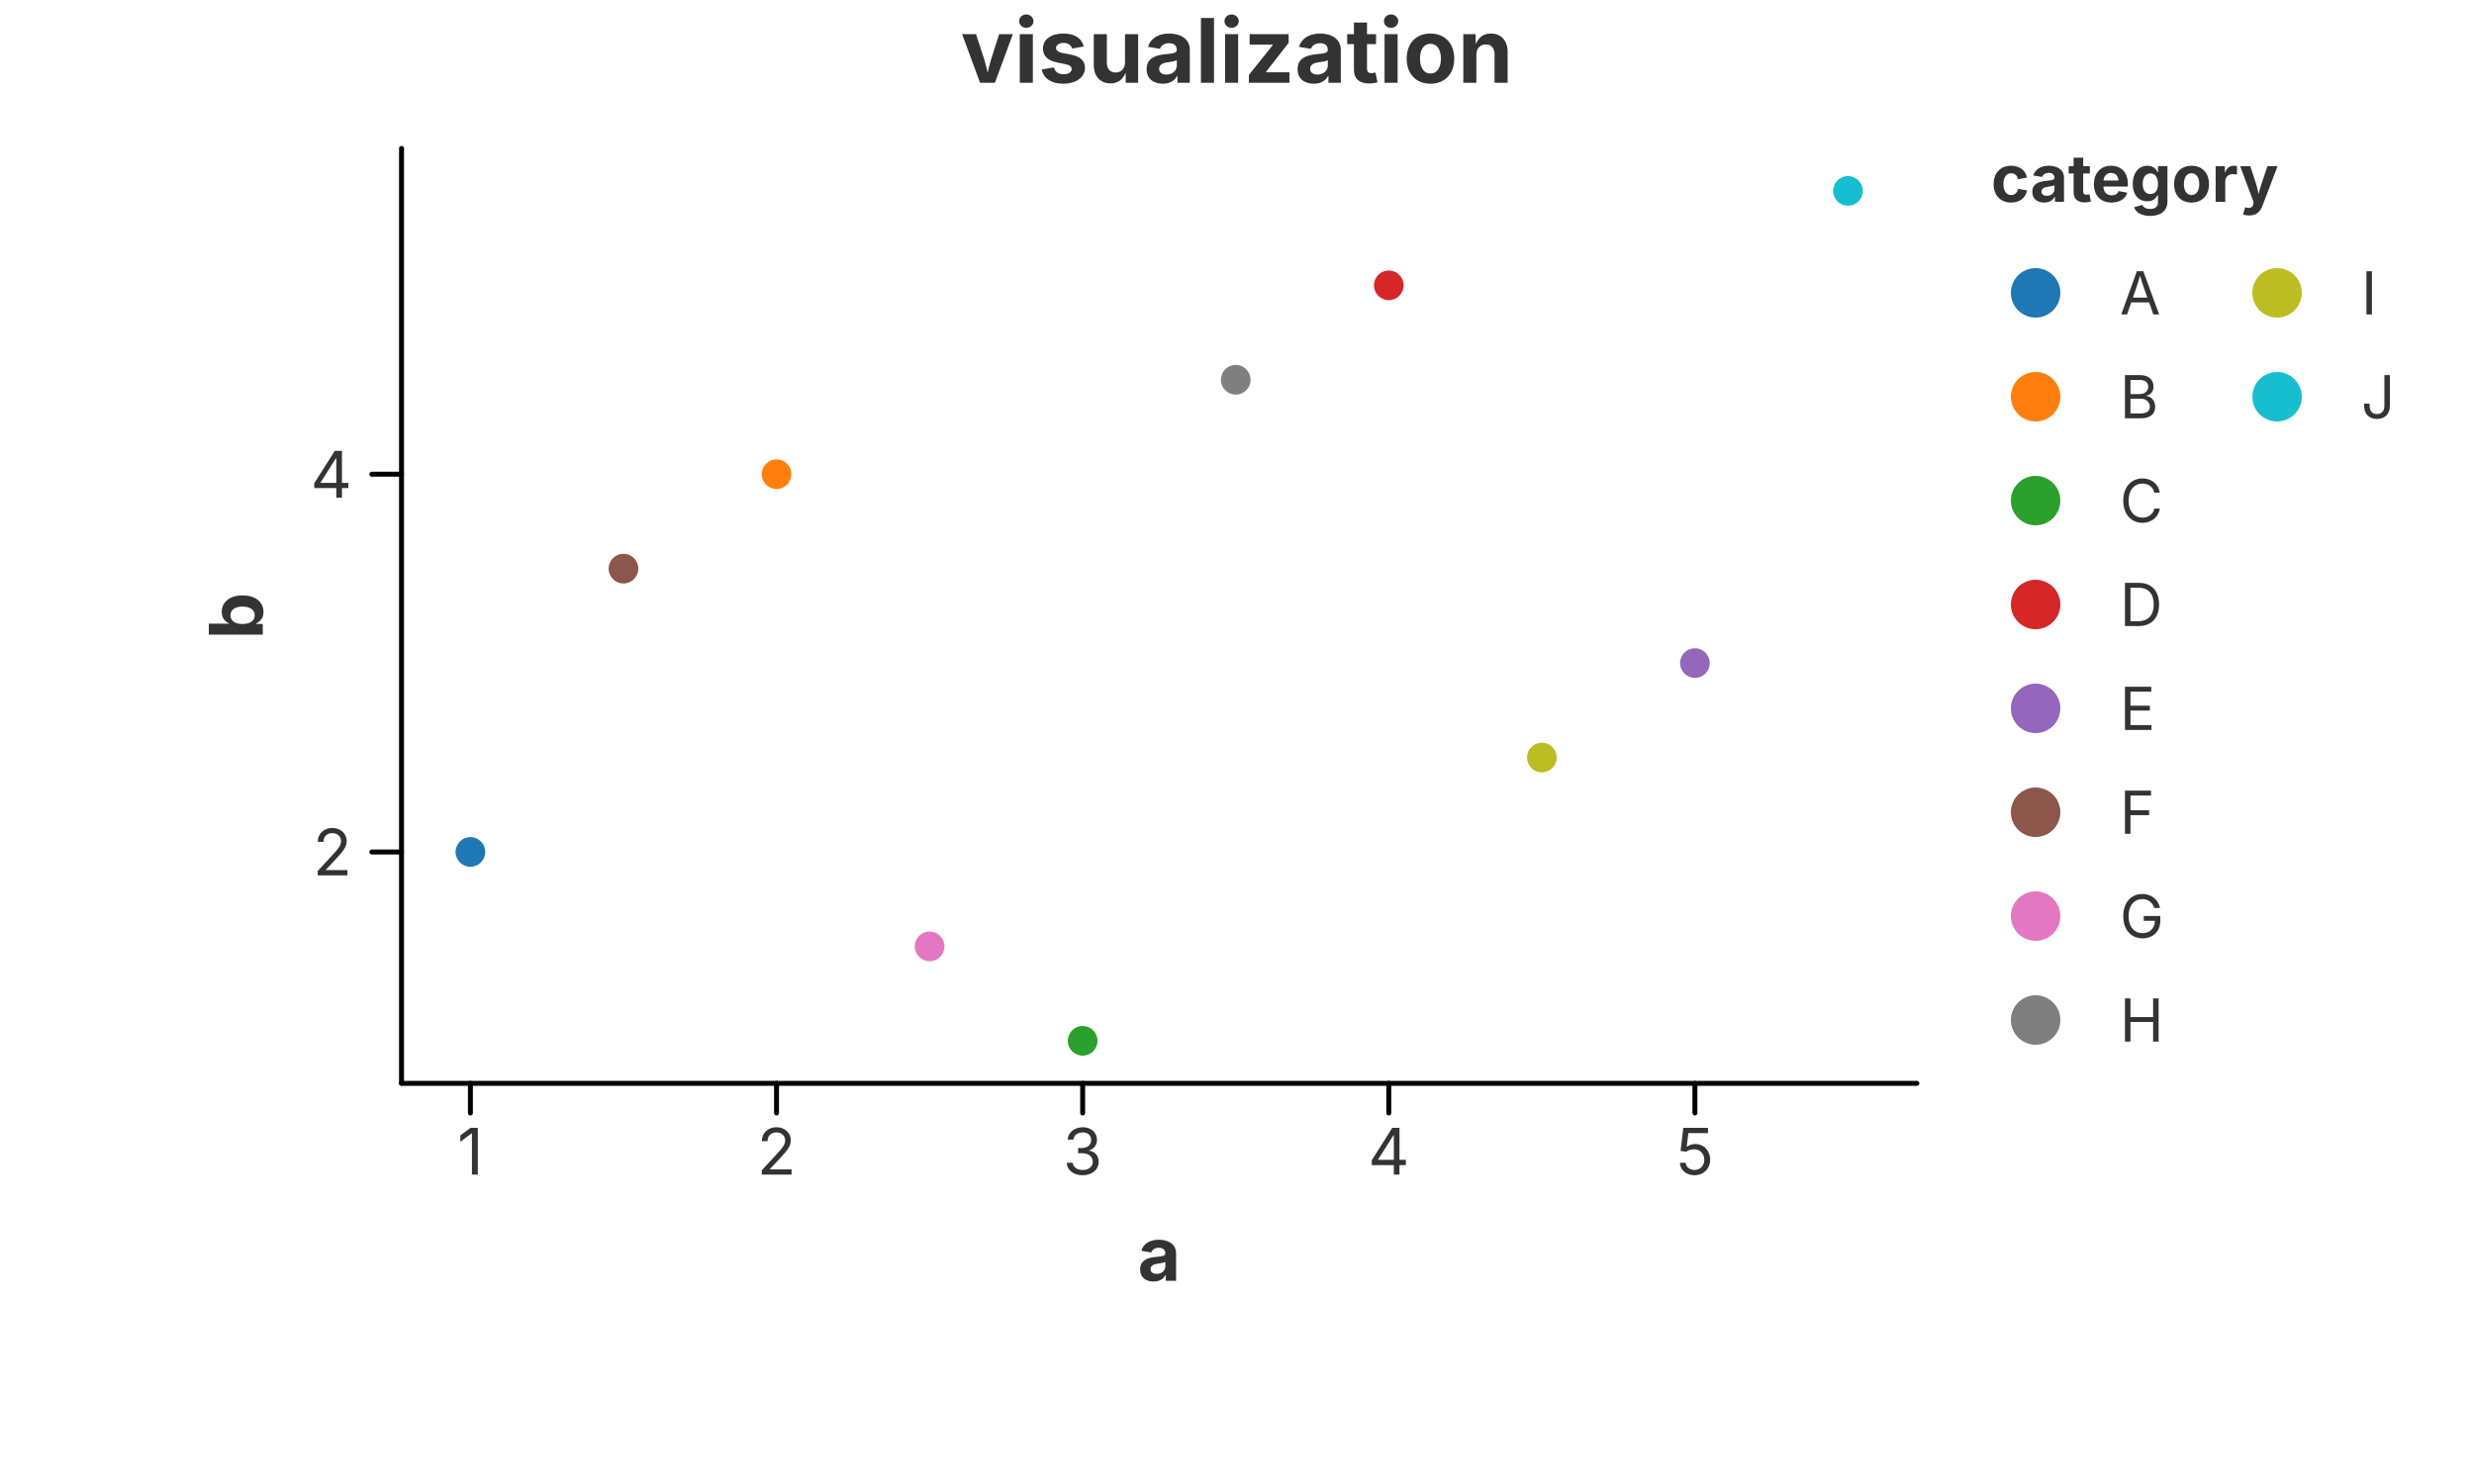
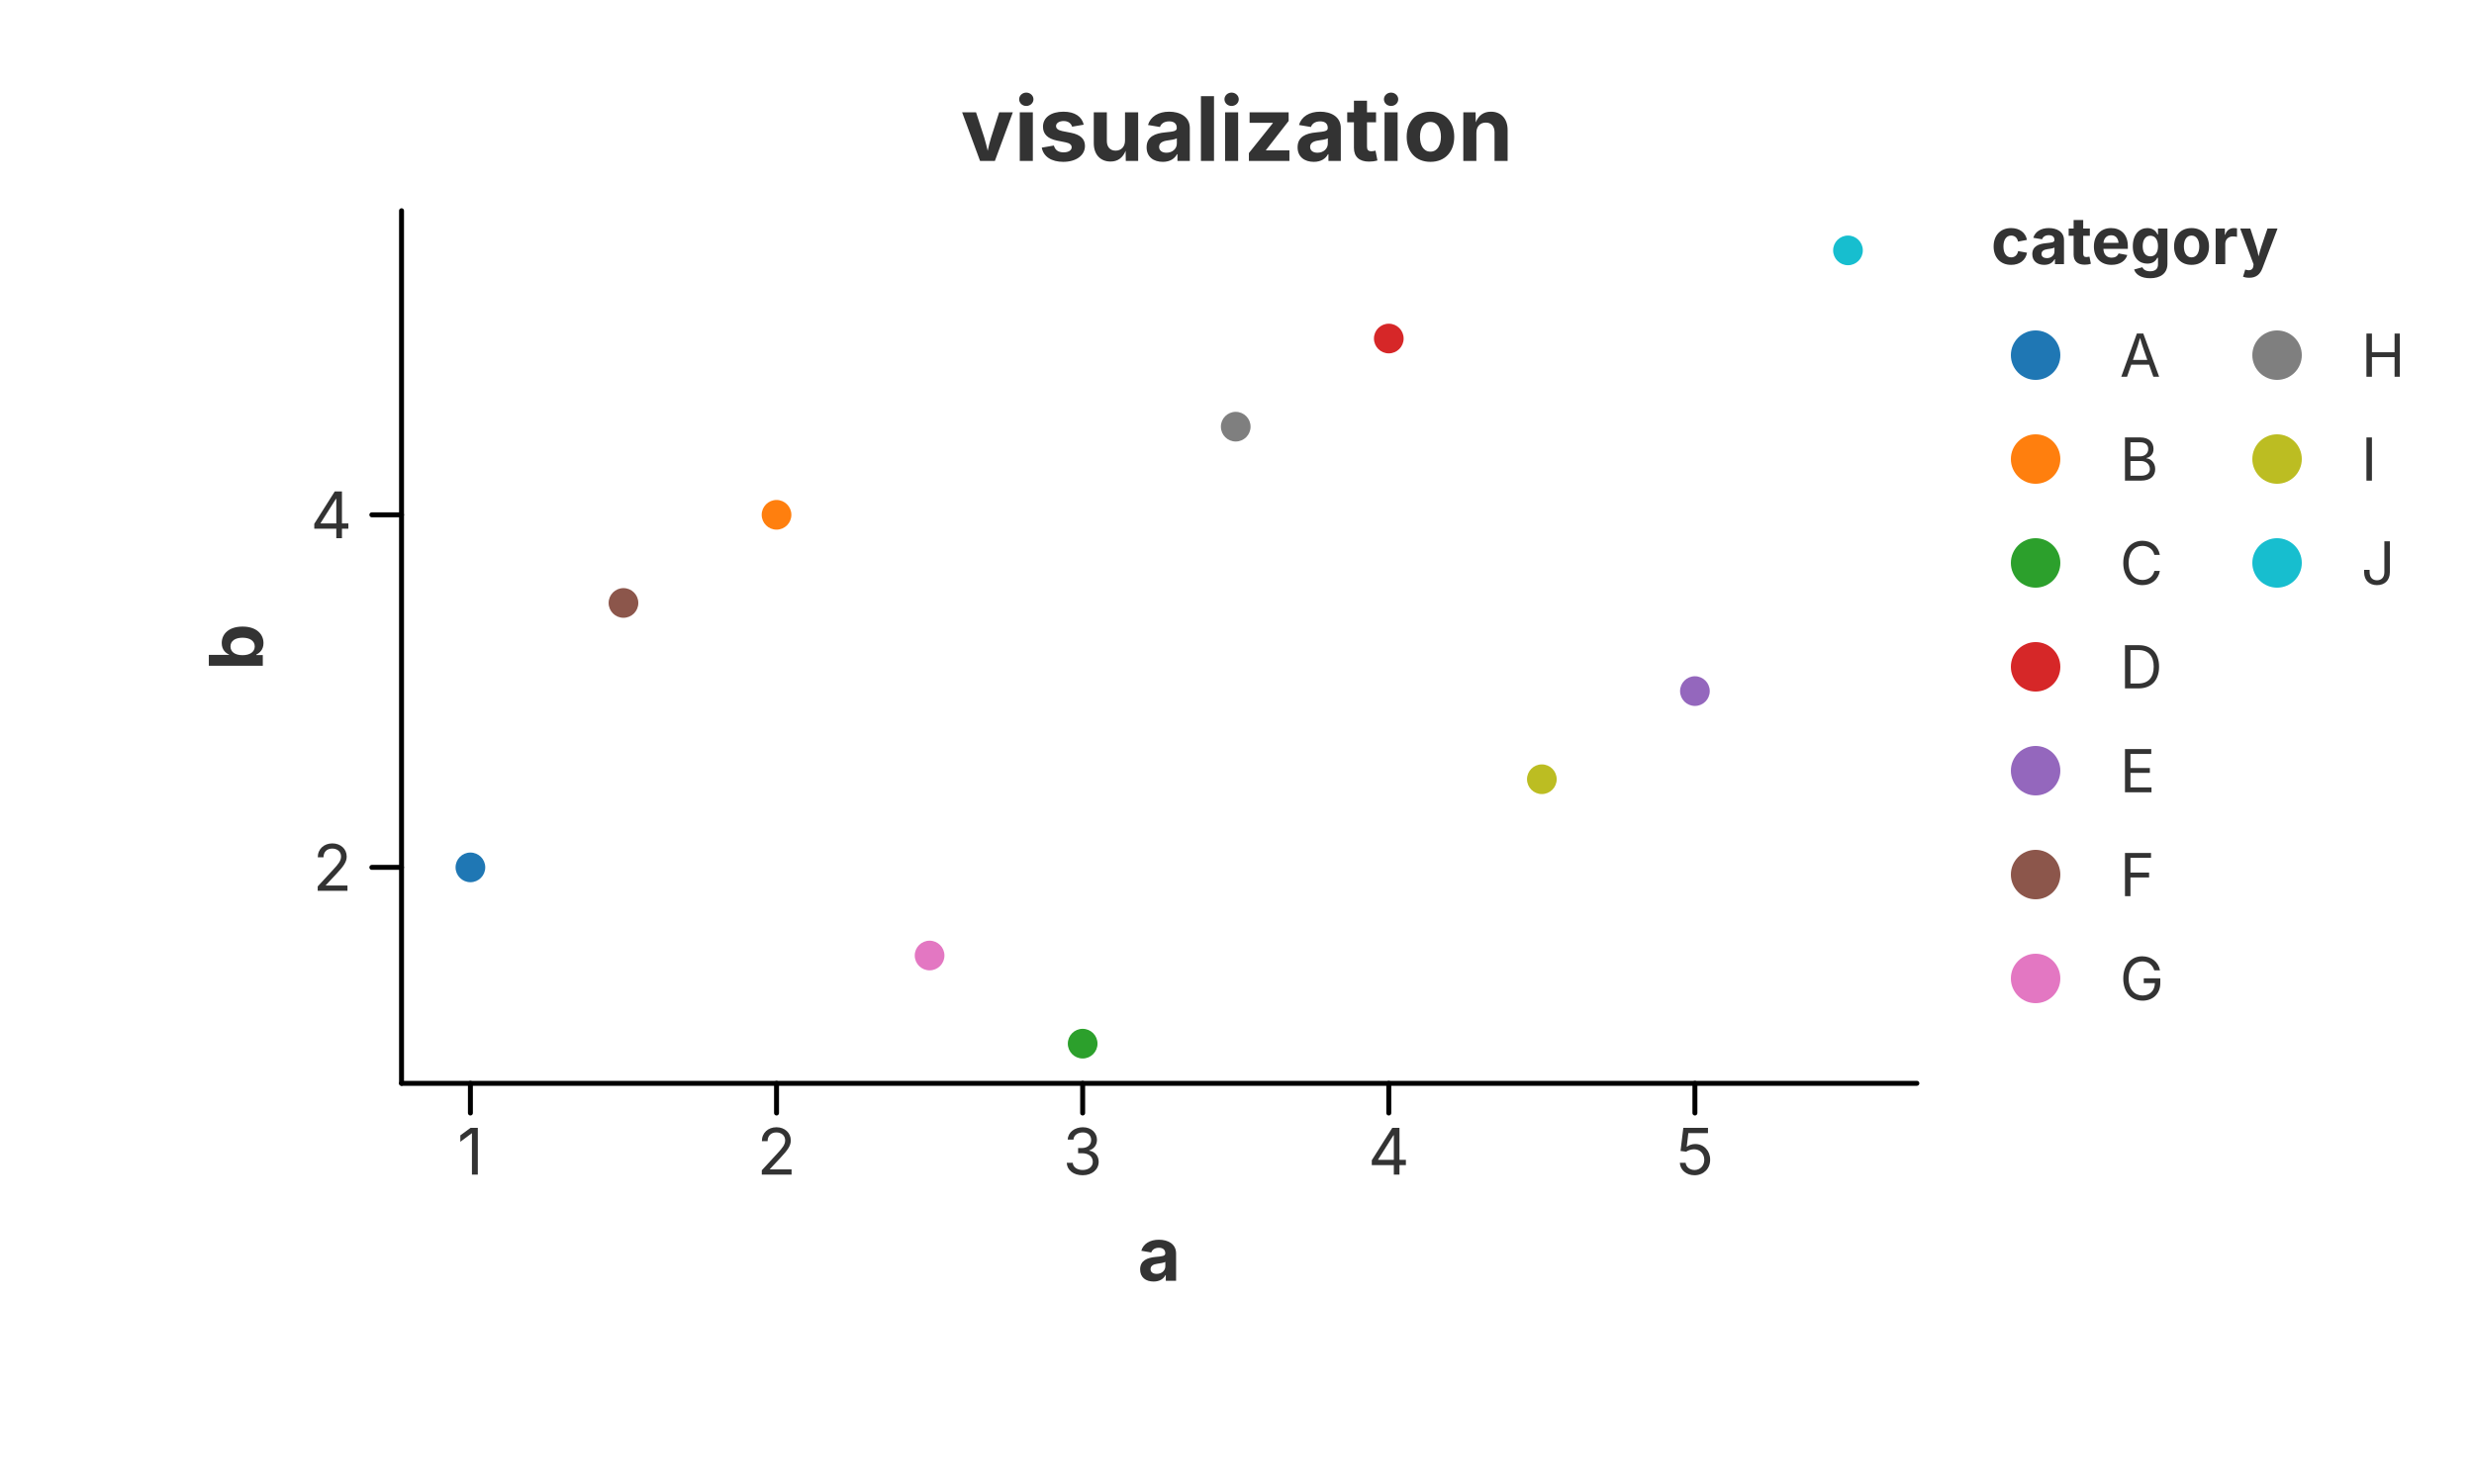
<svg xmlns="http://www.w3.org/2000/svg" width="500" height="300" viewBox="0 0 500 300">
  <rect x="0.000" y="0.000" width="500.000" height="300.000" fill="rgba(255,255,255,1.000)" stroke="none" stroke-width="0.000" fill-opacity="1.000" stroke-opacity="1.000" />
-   <text x="250.000" y="10.000" font-size="18.0" font-family="Inter, -apple-system, BlinkMacSystemFont, 'Segoe UI', Roboto, Helvetica, Arial, 'PingFang SC', 'Microsoft YaHei', Ubuntu, Cantarell, 'Noto Sans', sans-serif" fill="rgba(51,51,51,1.000)" fill-opacity="1.000" text-anchor="middle" font-weight="bold" dominant-baseline="middle" transform="rotate(0 250.000 10.000)">visualization</text>
+   <text x="250.000" y="25.800" font-size="18.0" font-family="Inter, -apple-system, BlinkMacSystemFont, 'Segoe UI', Roboto, Helvetica, Arial, 'PingFang SC', 'Microsoft YaHei', Ubuntu, Cantarell, 'Noto Sans', sans-serif" fill="rgba(51,51,51,1.000)" fill-opacity="1.000" text-anchor="middle" font-weight="bold" dominant-baseline="middle" transform="rotate(0 250.000 25.800)">visualization</text>
  <defs>
    <clipPath id="plot-clip-area-0">
-       <rect x="81.150" y="30.000" width="306.250" height="189.000" />
+       <rect x="81.150" y="42.600" width="306.250" height="176.400" />
    </clipPath>
  </defs>
  <g clip-path="url(#plot-clip-area-0)">
-     <circle cx="95.070" cy="172.227" r="3.000" fill="rgba(31,119,180,1.000)" stroke="none" stroke-width="0.000" fill-opacity="1.000" stroke-opacity="1.000" />
-     <circle cx="156.939" cy="95.864" r="3.000" fill="rgba(255,127,14,1.000)" stroke="none" stroke-width="0.000" fill-opacity="1.000" stroke-opacity="1.000" />
-     <circle cx="218.808" cy="210.409" r="3.000" fill="rgba(44,160,44,1.000)" stroke="none" stroke-width="0.000" fill-opacity="1.000" stroke-opacity="1.000" />
-     <circle cx="280.677" cy="57.682" r="3.000" fill="rgba(214,39,40,1.000)" stroke="none" stroke-width="0.000" fill-opacity="1.000" stroke-opacity="1.000" />
-     <circle cx="342.545" cy="134.045" r="3.000" fill="rgba(148,103,189,1.000)" stroke="none" stroke-width="0.000" fill-opacity="1.000" stroke-opacity="1.000" />
-     <circle cx="126.005" cy="114.955" r="3.000" fill="rgba(140,86,75,1.000)" stroke="none" stroke-width="0.000" fill-opacity="1.000" stroke-opacity="1.000" />
-     <circle cx="187.873" cy="191.318" r="3.000" fill="rgba(227,119,194,1.000)" stroke="none" stroke-width="0.000" fill-opacity="1.000" stroke-opacity="1.000" />
-     <circle cx="249.742" cy="76.773" r="3.000" fill="rgba(127,127,127,1.000)" stroke="none" stroke-width="0.000" fill-opacity="1.000" stroke-opacity="1.000" />
-     <circle cx="311.611" cy="153.136" r="3.000" fill="rgba(188,189,34,1.000)" stroke="none" stroke-width="0.000" fill-opacity="1.000" stroke-opacity="1.000" />
-     <circle cx="373.480" cy="38.591" r="3.000" fill="rgba(23,190,207,1.000)" stroke="none" stroke-width="0.000" fill-opacity="1.000" stroke-opacity="1.000" />
+     <circle cx="95.070" cy="175.345" r="3.000" fill="rgba(31,119,180,1.000)" stroke="none" stroke-width="0.000" fill-opacity="1.000" stroke-opacity="1.000" />
+     <circle cx="156.939" cy="104.073" r="3.000" fill="rgba(255,127,14,1.000)" stroke="none" stroke-width="0.000" fill-opacity="1.000" stroke-opacity="1.000" />
+     <circle cx="218.808" cy="210.982" r="3.000" fill="rgba(44,160,44,1.000)" stroke="none" stroke-width="0.000" fill-opacity="1.000" stroke-opacity="1.000" />
+     <circle cx="280.677" cy="68.436" r="3.000" fill="rgba(214,39,40,1.000)" stroke="none" stroke-width="0.000" fill-opacity="1.000" stroke-opacity="1.000" />
+     <circle cx="342.545" cy="139.709" r="3.000" fill="rgba(148,103,189,1.000)" stroke="none" stroke-width="0.000" fill-opacity="1.000" stroke-opacity="1.000" />
+     <circle cx="126.005" cy="121.891" r="3.000" fill="rgba(140,86,75,1.000)" stroke="none" stroke-width="0.000" fill-opacity="1.000" stroke-opacity="1.000" />
+     <circle cx="187.873" cy="193.164" r="3.000" fill="rgba(227,119,194,1.000)" stroke="none" stroke-width="0.000" fill-opacity="1.000" stroke-opacity="1.000" />
+     <circle cx="249.742" cy="86.255" r="3.000" fill="rgba(127,127,127,1.000)" stroke="none" stroke-width="0.000" fill-opacity="1.000" stroke-opacity="1.000" />
+     <circle cx="311.611" cy="157.527" r="3.000" fill="rgba(188,189,34,1.000)" stroke="none" stroke-width="0.000" fill-opacity="1.000" stroke-opacity="1.000" />
+     <circle cx="373.480" cy="50.618" r="3.000" fill="rgba(23,190,207,1.000)" stroke="none" stroke-width="0.000" fill-opacity="1.000" stroke-opacity="1.000" />
  </g>
  <path d="M 81.150 219.000 L 387.400 219.000" fill="none" stroke="rgba(0,0,0,1.000)" stroke-width="1.000" stroke-opacity="1.000" stroke-linejoin="round" stroke-linecap="round" />
  <path d="M 95.070 219.000 L 95.070 225.000" fill="none" stroke="rgba(0,0,0,1.000)" stroke-width="1.000" stroke-opacity="1.000" stroke-linejoin="round" stroke-linecap="round" />
  <text x="95.070" y="228.000" font-size="13.0" font-family="Inter, -apple-system, BlinkMacSystemFont, 'Segoe UI', Roboto, Helvetica, Arial, 'PingFang SC', 'Microsoft YaHei', Ubuntu, Cantarell, 'Noto Sans', sans-serif" fill="rgba(51,51,51,1.000)" fill-opacity="1.000" text-anchor="middle" font-weight="normal" dominant-baseline="hanging" transform="rotate(0 95.070 228.000)">1</text>
  <path d="M 156.939 219.000 L 156.939 225.000" fill="none" stroke="rgba(0,0,0,1.000)" stroke-width="1.000" stroke-opacity="1.000" stroke-linejoin="round" stroke-linecap="round" />
  <text x="156.939" y="228.000" font-size="13.0" font-family="Inter, -apple-system, BlinkMacSystemFont, 'Segoe UI', Roboto, Helvetica, Arial, 'PingFang SC', 'Microsoft YaHei', Ubuntu, Cantarell, 'Noto Sans', sans-serif" fill="rgba(51,51,51,1.000)" fill-opacity="1.000" text-anchor="middle" font-weight="normal" dominant-baseline="hanging" transform="rotate(0 156.939 228.000)">2</text>
  <path d="M 218.808 219.000 L 218.808 225.000" fill="none" stroke="rgba(0,0,0,1.000)" stroke-width="1.000" stroke-opacity="1.000" stroke-linejoin="round" stroke-linecap="round" />
  <text x="218.808" y="228.000" font-size="13.0" font-family="Inter, -apple-system, BlinkMacSystemFont, 'Segoe UI', Roboto, Helvetica, Arial, 'PingFang SC', 'Microsoft YaHei', Ubuntu, Cantarell, 'Noto Sans', sans-serif" fill="rgba(51,51,51,1.000)" fill-opacity="1.000" text-anchor="middle" font-weight="normal" dominant-baseline="hanging" transform="rotate(0 218.808 228.000)">3</text>
  <path d="M 280.677 219.000 L 280.677 225.000" fill="none" stroke="rgba(0,0,0,1.000)" stroke-width="1.000" stroke-opacity="1.000" stroke-linejoin="round" stroke-linecap="round" />
  <text x="280.677" y="228.000" font-size="13.0" font-family="Inter, -apple-system, BlinkMacSystemFont, 'Segoe UI', Roboto, Helvetica, Arial, 'PingFang SC', 'Microsoft YaHei', Ubuntu, Cantarell, 'Noto Sans', sans-serif" fill="rgba(51,51,51,1.000)" fill-opacity="1.000" text-anchor="middle" font-weight="normal" dominant-baseline="hanging" transform="rotate(0 280.677 228.000)">4</text>
  <path d="M 342.545 219.000 L 342.545 225.000" fill="none" stroke="rgba(0,0,0,1.000)" stroke-width="1.000" stroke-opacity="1.000" stroke-linejoin="round" stroke-linecap="round" />
  <text x="342.545" y="228.000" font-size="13.0" font-family="Inter, -apple-system, BlinkMacSystemFont, 'Segoe UI', Roboto, Helvetica, Arial, 'PingFang SC', 'Microsoft YaHei', Ubuntu, Cantarell, 'Noto Sans', sans-serif" fill="rgba(51,51,51,1.000)" fill-opacity="1.000" text-anchor="middle" font-weight="normal" dominant-baseline="hanging" transform="rotate(0 342.545 228.000)">5</text>
  <text x="234.275" y="248.000" font-size="15.0" font-family="Inter, -apple-system, BlinkMacSystemFont, 'Segoe UI', Roboto, Helvetica, Arial, 'PingFang SC', 'Microsoft YaHei', Ubuntu, Cantarell, 'Noto Sans', sans-serif" fill="rgba(51,51,51,1.000)" fill-opacity="1.000" text-anchor="middle" font-weight="bold" dominant-baseline="hanging" transform="rotate(0 234.275 248.000)">a</text>
-   <path d="M 81.150 30.000 L 81.150 219.000" fill="none" stroke="rgba(0,0,0,1.000)" stroke-width="1.000" stroke-opacity="1.000" stroke-linejoin="round" stroke-linecap="round" />
-   <path d="M 81.150 172.227 L 75.150 172.227" fill="none" stroke="rgba(0,0,0,1.000)" stroke-width="1.000" stroke-opacity="1.000" stroke-linejoin="round" stroke-linecap="round" />
-   <text x="71.150" y="172.227" font-size="13.0" font-family="Inter, -apple-system, BlinkMacSystemFont, 'Segoe UI', Roboto, Helvetica, Arial, 'PingFang SC', 'Microsoft YaHei', Ubuntu, Cantarell, 'Noto Sans', sans-serif" fill="rgba(51,51,51,1.000)" fill-opacity="1.000" text-anchor="end" font-weight="normal" dominant-baseline="central" transform="rotate(0 71.150 172.227)">2</text>
-   <path d="M 81.150 95.864 L 75.150 95.864" fill="none" stroke="rgba(0,0,0,1.000)" stroke-width="1.000" stroke-opacity="1.000" stroke-linejoin="round" stroke-linecap="round" />
-   <text x="71.150" y="95.864" font-size="13.0" font-family="Inter, -apple-system, BlinkMacSystemFont, 'Segoe UI', Roboto, Helvetica, Arial, 'PingFang SC', 'Microsoft YaHei', Ubuntu, Cantarell, 'Noto Sans', sans-serif" fill="rgba(51,51,51,1.000)" fill-opacity="1.000" text-anchor="end" font-weight="normal" dominant-baseline="central" transform="rotate(0 71.150 95.864)">4</text>
-   <text x="47.500" y="124.500" font-size="15.0" font-family="Inter, -apple-system, BlinkMacSystemFont, 'Segoe UI', Roboto, Helvetica, Arial, 'PingFang SC', 'Microsoft YaHei', Ubuntu, Cantarell, 'Noto Sans', sans-serif" fill="rgba(51,51,51,1.000)" fill-opacity="1.000" text-anchor="middle" font-weight="bold" dominant-baseline="middle" transform="rotate(-90 47.500 124.500)">b</text>
+   <path d="M 81.150 42.600 L 81.150 219.000" fill="none" stroke="rgba(0,0,0,1.000)" stroke-width="1.000" stroke-opacity="1.000" stroke-linejoin="round" stroke-linecap="round" />
+   <path d="M 81.150 175.345 L 75.150 175.345" fill="none" stroke="rgba(0,0,0,1.000)" stroke-width="1.000" stroke-opacity="1.000" stroke-linejoin="round" stroke-linecap="round" />
+   <text x="71.150" y="175.345" font-size="13.0" font-family="Inter, -apple-system, BlinkMacSystemFont, 'Segoe UI', Roboto, Helvetica, Arial, 'PingFang SC', 'Microsoft YaHei', Ubuntu, Cantarell, 'Noto Sans', sans-serif" fill="rgba(51,51,51,1.000)" fill-opacity="1.000" text-anchor="end" font-weight="normal" dominant-baseline="central" transform="rotate(0 71.150 175.345)">2</text>
+   <path d="M 81.150 104.073 L 75.150 104.073" fill="none" stroke="rgba(0,0,0,1.000)" stroke-width="1.000" stroke-opacity="1.000" stroke-linejoin="round" stroke-linecap="round" />
+   <text x="71.150" y="104.073" font-size="13.0" font-family="Inter, -apple-system, BlinkMacSystemFont, 'Segoe UI', Roboto, Helvetica, Arial, 'PingFang SC', 'Microsoft YaHei', Ubuntu, Cantarell, 'Noto Sans', sans-serif" fill="rgba(51,51,51,1.000)" fill-opacity="1.000" text-anchor="end" font-weight="normal" dominant-baseline="central" transform="rotate(0 71.150 104.073)">4</text>
+   <text x="47.500" y="130.800" font-size="15.0" font-family="Inter, -apple-system, BlinkMacSystemFont, 'Segoe UI', Roboto, Helvetica, Arial, 'PingFang SC', 'Microsoft YaHei', Ubuntu, Cantarell, 'Noto Sans', sans-serif" fill="rgba(51,51,51,1.000)" fill-opacity="1.000" text-anchor="middle" font-weight="bold" dominant-baseline="middle" transform="rotate(-90 47.500 130.800)">b</text>
  <defs>
    <clipPath id="plot-clip-area-1">
-       <rect x="387.400" y="0.000" width="112.600" height="300.000" />
+       <rect x="402.400" y="42.600" width="82.600" height="176.400" />
    </clipPath>
  </defs>
  <g clip-path="url(#plot-clip-area-1)">
-     <text x="402.400" y="36.000" font-size="13.2" font-family="Inter, -apple-system, BlinkMacSystemFont, 'Segoe UI', Roboto, Helvetica, Arial, 'PingFang SC', 'Microsoft YaHei', Ubuntu, Cantarell, 'Noto Sans', sans-serif" fill="rgba(51,51,51,1.000)" fill-opacity="1.000" text-anchor="start" font-weight="bold" dominant-baseline="central" transform="rotate(0 402.400 36.000)">category</text>
-     <circle cx="411.400" cy="59.200" r="5.000" fill="rgba(31,119,180,1.000)" stroke="none" stroke-width="0.000" fill-opacity="1.000" stroke-opacity="1.000" />
-     <text x="428.400" y="59.200" font-size="12.0" font-family="Inter, -apple-system, BlinkMacSystemFont, 'Segoe UI', Roboto, Helvetica, Arial, 'PingFang SC', 'Microsoft YaHei', Ubuntu, Cantarell, 'Noto Sans', sans-serif" fill="rgba(51,51,51,1.000)" fill-opacity="1.000" text-anchor="start" font-weight="normal" dominant-baseline="central" transform="rotate(0 428.400 59.200)">A</text>
-     <circle cx="411.400" cy="80.200" r="5.000" fill="rgba(255,127,14,1.000)" stroke="none" stroke-width="0.000" fill-opacity="1.000" stroke-opacity="1.000" />
-     <text x="428.400" y="80.200" font-size="12.0" font-family="Inter, -apple-system, BlinkMacSystemFont, 'Segoe UI', Roboto, Helvetica, Arial, 'PingFang SC', 'Microsoft YaHei', Ubuntu, Cantarell, 'Noto Sans', sans-serif" fill="rgba(51,51,51,1.000)" fill-opacity="1.000" text-anchor="start" font-weight="normal" dominant-baseline="central" transform="rotate(0 428.400 80.200)">B</text>
-     <circle cx="411.400" cy="101.200" r="5.000" fill="rgba(44,160,44,1.000)" stroke="none" stroke-width="0.000" fill-opacity="1.000" stroke-opacity="1.000" />
-     <text x="428.400" y="101.200" font-size="12.0" font-family="Inter, -apple-system, BlinkMacSystemFont, 'Segoe UI', Roboto, Helvetica, Arial, 'PingFang SC', 'Microsoft YaHei', Ubuntu, Cantarell, 'Noto Sans', sans-serif" fill="rgba(51,51,51,1.000)" fill-opacity="1.000" text-anchor="start" font-weight="normal" dominant-baseline="central" transform="rotate(0 428.400 101.200)">C</text>
-     <circle cx="411.400" cy="122.200" r="5.000" fill="rgba(214,39,40,1.000)" stroke="none" stroke-width="0.000" fill-opacity="1.000" stroke-opacity="1.000" />
-     <text x="428.400" y="122.200" font-size="12.0" font-family="Inter, -apple-system, BlinkMacSystemFont, 'Segoe UI', Roboto, Helvetica, Arial, 'PingFang SC', 'Microsoft YaHei', Ubuntu, Cantarell, 'Noto Sans', sans-serif" fill="rgba(51,51,51,1.000)" fill-opacity="1.000" text-anchor="start" font-weight="normal" dominant-baseline="central" transform="rotate(0 428.400 122.200)">D</text>
-     <circle cx="411.400" cy="143.200" r="5.000" fill="rgba(148,103,189,1.000)" stroke="none" stroke-width="0.000" fill-opacity="1.000" stroke-opacity="1.000" />
-     <text x="428.400" y="143.200" font-size="12.0" font-family="Inter, -apple-system, BlinkMacSystemFont, 'Segoe UI', Roboto, Helvetica, Arial, 'PingFang SC', 'Microsoft YaHei', Ubuntu, Cantarell, 'Noto Sans', sans-serif" fill="rgba(51,51,51,1.000)" fill-opacity="1.000" text-anchor="start" font-weight="normal" dominant-baseline="central" transform="rotate(0 428.400 143.200)">E</text>
-     <circle cx="411.400" cy="164.200" r="5.000" fill="rgba(140,86,75,1.000)" stroke="none" stroke-width="0.000" fill-opacity="1.000" stroke-opacity="1.000" />
-     <text x="428.400" y="164.200" font-size="12.0" font-family="Inter, -apple-system, BlinkMacSystemFont, 'Segoe UI', Roboto, Helvetica, Arial, 'PingFang SC', 'Microsoft YaHei', Ubuntu, Cantarell, 'Noto Sans', sans-serif" fill="rgba(51,51,51,1.000)" fill-opacity="1.000" text-anchor="start" font-weight="normal" dominant-baseline="central" transform="rotate(0 428.400 164.200)">F</text>
-     <circle cx="411.400" cy="185.200" r="5.000" fill="rgba(227,119,194,1.000)" stroke="none" stroke-width="0.000" fill-opacity="1.000" stroke-opacity="1.000" />
-     <text x="428.400" y="185.200" font-size="12.0" font-family="Inter, -apple-system, BlinkMacSystemFont, 'Segoe UI', Roboto, Helvetica, Arial, 'PingFang SC', 'Microsoft YaHei', Ubuntu, Cantarell, 'Noto Sans', sans-serif" fill="rgba(51,51,51,1.000)" fill-opacity="1.000" text-anchor="start" font-weight="normal" dominant-baseline="central" transform="rotate(0 428.400 185.200)">G</text>
-     <circle cx="411.400" cy="206.200" r="5.000" fill="rgba(127,127,127,1.000)" stroke="none" stroke-width="0.000" fill-opacity="1.000" stroke-opacity="1.000" />
-     <text x="428.400" y="206.200" font-size="12.0" font-family="Inter, -apple-system, BlinkMacSystemFont, 'Segoe UI', Roboto, Helvetica, Arial, 'PingFang SC', 'Microsoft YaHei', Ubuntu, Cantarell, 'Noto Sans', sans-serif" fill="rgba(51,51,51,1.000)" fill-opacity="1.000" text-anchor="start" font-weight="normal" dominant-baseline="central" transform="rotate(0 428.400 206.200)">H</text>
-     <circle cx="460.200" cy="59.200" r="5.000" fill="rgba(188,189,34,1.000)" stroke="none" stroke-width="0.000" fill-opacity="1.000" stroke-opacity="1.000" />
-     <text x="477.200" y="59.200" font-size="12.0" font-family="Inter, -apple-system, BlinkMacSystemFont, 'Segoe UI', Roboto, Helvetica, Arial, 'PingFang SC', 'Microsoft YaHei', Ubuntu, Cantarell, 'Noto Sans', sans-serif" fill="rgba(51,51,51,1.000)" fill-opacity="1.000" text-anchor="start" font-weight="normal" dominant-baseline="central" transform="rotate(0 477.200 59.200)">I</text>
-     <circle cx="460.200" cy="80.200" r="5.000" fill="rgba(23,190,207,1.000)" stroke="none" stroke-width="0.000" fill-opacity="1.000" stroke-opacity="1.000" />
-     <text x="477.200" y="80.200" font-size="12.0" font-family="Inter, -apple-system, BlinkMacSystemFont, 'Segoe UI', Roboto, Helvetica, Arial, 'PingFang SC', 'Microsoft YaHei', Ubuntu, Cantarell, 'Noto Sans', sans-serif" fill="rgba(51,51,51,1.000)" fill-opacity="1.000" text-anchor="start" font-weight="normal" dominant-baseline="central" transform="rotate(0 477.200 80.200)">J</text>
+     <text x="402.400" y="48.600" font-size="13.2" font-family="Inter, -apple-system, BlinkMacSystemFont, 'Segoe UI', Roboto, Helvetica, Arial, 'PingFang SC', 'Microsoft YaHei', Ubuntu, Cantarell, 'Noto Sans', sans-serif" fill="rgba(51,51,51,1.000)" fill-opacity="1.000" text-anchor="start" font-weight="bold" dominant-baseline="central" transform="rotate(0 402.400 48.600)">category</text>
+     <circle cx="411.400" cy="71.800" r="5.000" fill="rgba(31,119,180,1.000)" stroke="none" stroke-width="0.000" fill-opacity="1.000" stroke-opacity="1.000" />
+     <text x="428.400" y="71.800" font-size="12.0" font-family="Inter, -apple-system, BlinkMacSystemFont, 'Segoe UI', Roboto, Helvetica, Arial, 'PingFang SC', 'Microsoft YaHei', Ubuntu, Cantarell, 'Noto Sans', sans-serif" fill="rgba(51,51,51,1.000)" fill-opacity="1.000" text-anchor="start" font-weight="normal" dominant-baseline="central" transform="rotate(0 428.400 71.800)">A</text>
+     <circle cx="411.400" cy="92.800" r="5.000" fill="rgba(255,127,14,1.000)" stroke="none" stroke-width="0.000" fill-opacity="1.000" stroke-opacity="1.000" />
+     <text x="428.400" y="92.800" font-size="12.0" font-family="Inter, -apple-system, BlinkMacSystemFont, 'Segoe UI', Roboto, Helvetica, Arial, 'PingFang SC', 'Microsoft YaHei', Ubuntu, Cantarell, 'Noto Sans', sans-serif" fill="rgba(51,51,51,1.000)" fill-opacity="1.000" text-anchor="start" font-weight="normal" dominant-baseline="central" transform="rotate(0 428.400 92.800)">B</text>
+     <circle cx="411.400" cy="113.800" r="5.000" fill="rgba(44,160,44,1.000)" stroke="none" stroke-width="0.000" fill-opacity="1.000" stroke-opacity="1.000" />
+     <text x="428.400" y="113.800" font-size="12.0" font-family="Inter, -apple-system, BlinkMacSystemFont, 'Segoe UI', Roboto, Helvetica, Arial, 'PingFang SC', 'Microsoft YaHei', Ubuntu, Cantarell, 'Noto Sans', sans-serif" fill="rgba(51,51,51,1.000)" fill-opacity="1.000" text-anchor="start" font-weight="normal" dominant-baseline="central" transform="rotate(0 428.400 113.800)">C</text>
+     <circle cx="411.400" cy="134.800" r="5.000" fill="rgba(214,39,40,1.000)" stroke="none" stroke-width="0.000" fill-opacity="1.000" stroke-opacity="1.000" />
+     <text x="428.400" y="134.800" font-size="12.0" font-family="Inter, -apple-system, BlinkMacSystemFont, 'Segoe UI', Roboto, Helvetica, Arial, 'PingFang SC', 'Microsoft YaHei', Ubuntu, Cantarell, 'Noto Sans', sans-serif" fill="rgba(51,51,51,1.000)" fill-opacity="1.000" text-anchor="start" font-weight="normal" dominant-baseline="central" transform="rotate(0 428.400 134.800)">D</text>
+     <circle cx="411.400" cy="155.800" r="5.000" fill="rgba(148,103,189,1.000)" stroke="none" stroke-width="0.000" fill-opacity="1.000" stroke-opacity="1.000" />
+     <text x="428.400" y="155.800" font-size="12.0" font-family="Inter, -apple-system, BlinkMacSystemFont, 'Segoe UI', Roboto, Helvetica, Arial, 'PingFang SC', 'Microsoft YaHei', Ubuntu, Cantarell, 'Noto Sans', sans-serif" fill="rgba(51,51,51,1.000)" fill-opacity="1.000" text-anchor="start" font-weight="normal" dominant-baseline="central" transform="rotate(0 428.400 155.800)">E</text>
+     <circle cx="411.400" cy="176.800" r="5.000" fill="rgba(140,86,75,1.000)" stroke="none" stroke-width="0.000" fill-opacity="1.000" stroke-opacity="1.000" />
+     <text x="428.400" y="176.800" font-size="12.0" font-family="Inter, -apple-system, BlinkMacSystemFont, 'Segoe UI', Roboto, Helvetica, Arial, 'PingFang SC', 'Microsoft YaHei', Ubuntu, Cantarell, 'Noto Sans', sans-serif" fill="rgba(51,51,51,1.000)" fill-opacity="1.000" text-anchor="start" font-weight="normal" dominant-baseline="central" transform="rotate(0 428.400 176.800)">F</text>
+     <circle cx="411.400" cy="197.800" r="5.000" fill="rgba(227,119,194,1.000)" stroke="none" stroke-width="0.000" fill-opacity="1.000" stroke-opacity="1.000" />
+     <text x="428.400" y="197.800" font-size="12.0" font-family="Inter, -apple-system, BlinkMacSystemFont, 'Segoe UI', Roboto, Helvetica, Arial, 'PingFang SC', 'Microsoft YaHei', Ubuntu, Cantarell, 'Noto Sans', sans-serif" fill="rgba(51,51,51,1.000)" fill-opacity="1.000" text-anchor="start" font-weight="normal" dominant-baseline="central" transform="rotate(0 428.400 197.800)">G</text>
+     <circle cx="460.200" cy="71.800" r="5.000" fill="rgba(127,127,127,1.000)" stroke="none" stroke-width="0.000" fill-opacity="1.000" stroke-opacity="1.000" />
+     <text x="477.200" y="71.800" font-size="12.0" font-family="Inter, -apple-system, BlinkMacSystemFont, 'Segoe UI', Roboto, Helvetica, Arial, 'PingFang SC', 'Microsoft YaHei', Ubuntu, Cantarell, 'Noto Sans', sans-serif" fill="rgba(51,51,51,1.000)" fill-opacity="1.000" text-anchor="start" font-weight="normal" dominant-baseline="central" transform="rotate(0 477.200 71.800)">H</text>
+     <circle cx="460.200" cy="92.800" r="5.000" fill="rgba(188,189,34,1.000)" stroke="none" stroke-width="0.000" fill-opacity="1.000" stroke-opacity="1.000" />
+     <text x="477.200" y="92.800" font-size="12.0" font-family="Inter, -apple-system, BlinkMacSystemFont, 'Segoe UI', Roboto, Helvetica, Arial, 'PingFang SC', 'Microsoft YaHei', Ubuntu, Cantarell, 'Noto Sans', sans-serif" fill="rgba(51,51,51,1.000)" fill-opacity="1.000" text-anchor="start" font-weight="normal" dominant-baseline="central" transform="rotate(0 477.200 92.800)">I</text>
+     <circle cx="460.200" cy="113.800" r="5.000" fill="rgba(23,190,207,1.000)" stroke="none" stroke-width="0.000" fill-opacity="1.000" stroke-opacity="1.000" />
+     <text x="477.200" y="113.800" font-size="12.0" font-family="Inter, -apple-system, BlinkMacSystemFont, 'Segoe UI', Roboto, Helvetica, Arial, 'PingFang SC', 'Microsoft YaHei', Ubuntu, Cantarell, 'Noto Sans', sans-serif" fill="rgba(51,51,51,1.000)" fill-opacity="1.000" text-anchor="start" font-weight="normal" dominant-baseline="central" transform="rotate(0 477.200 113.800)">J</text>
  </g>
</svg>
